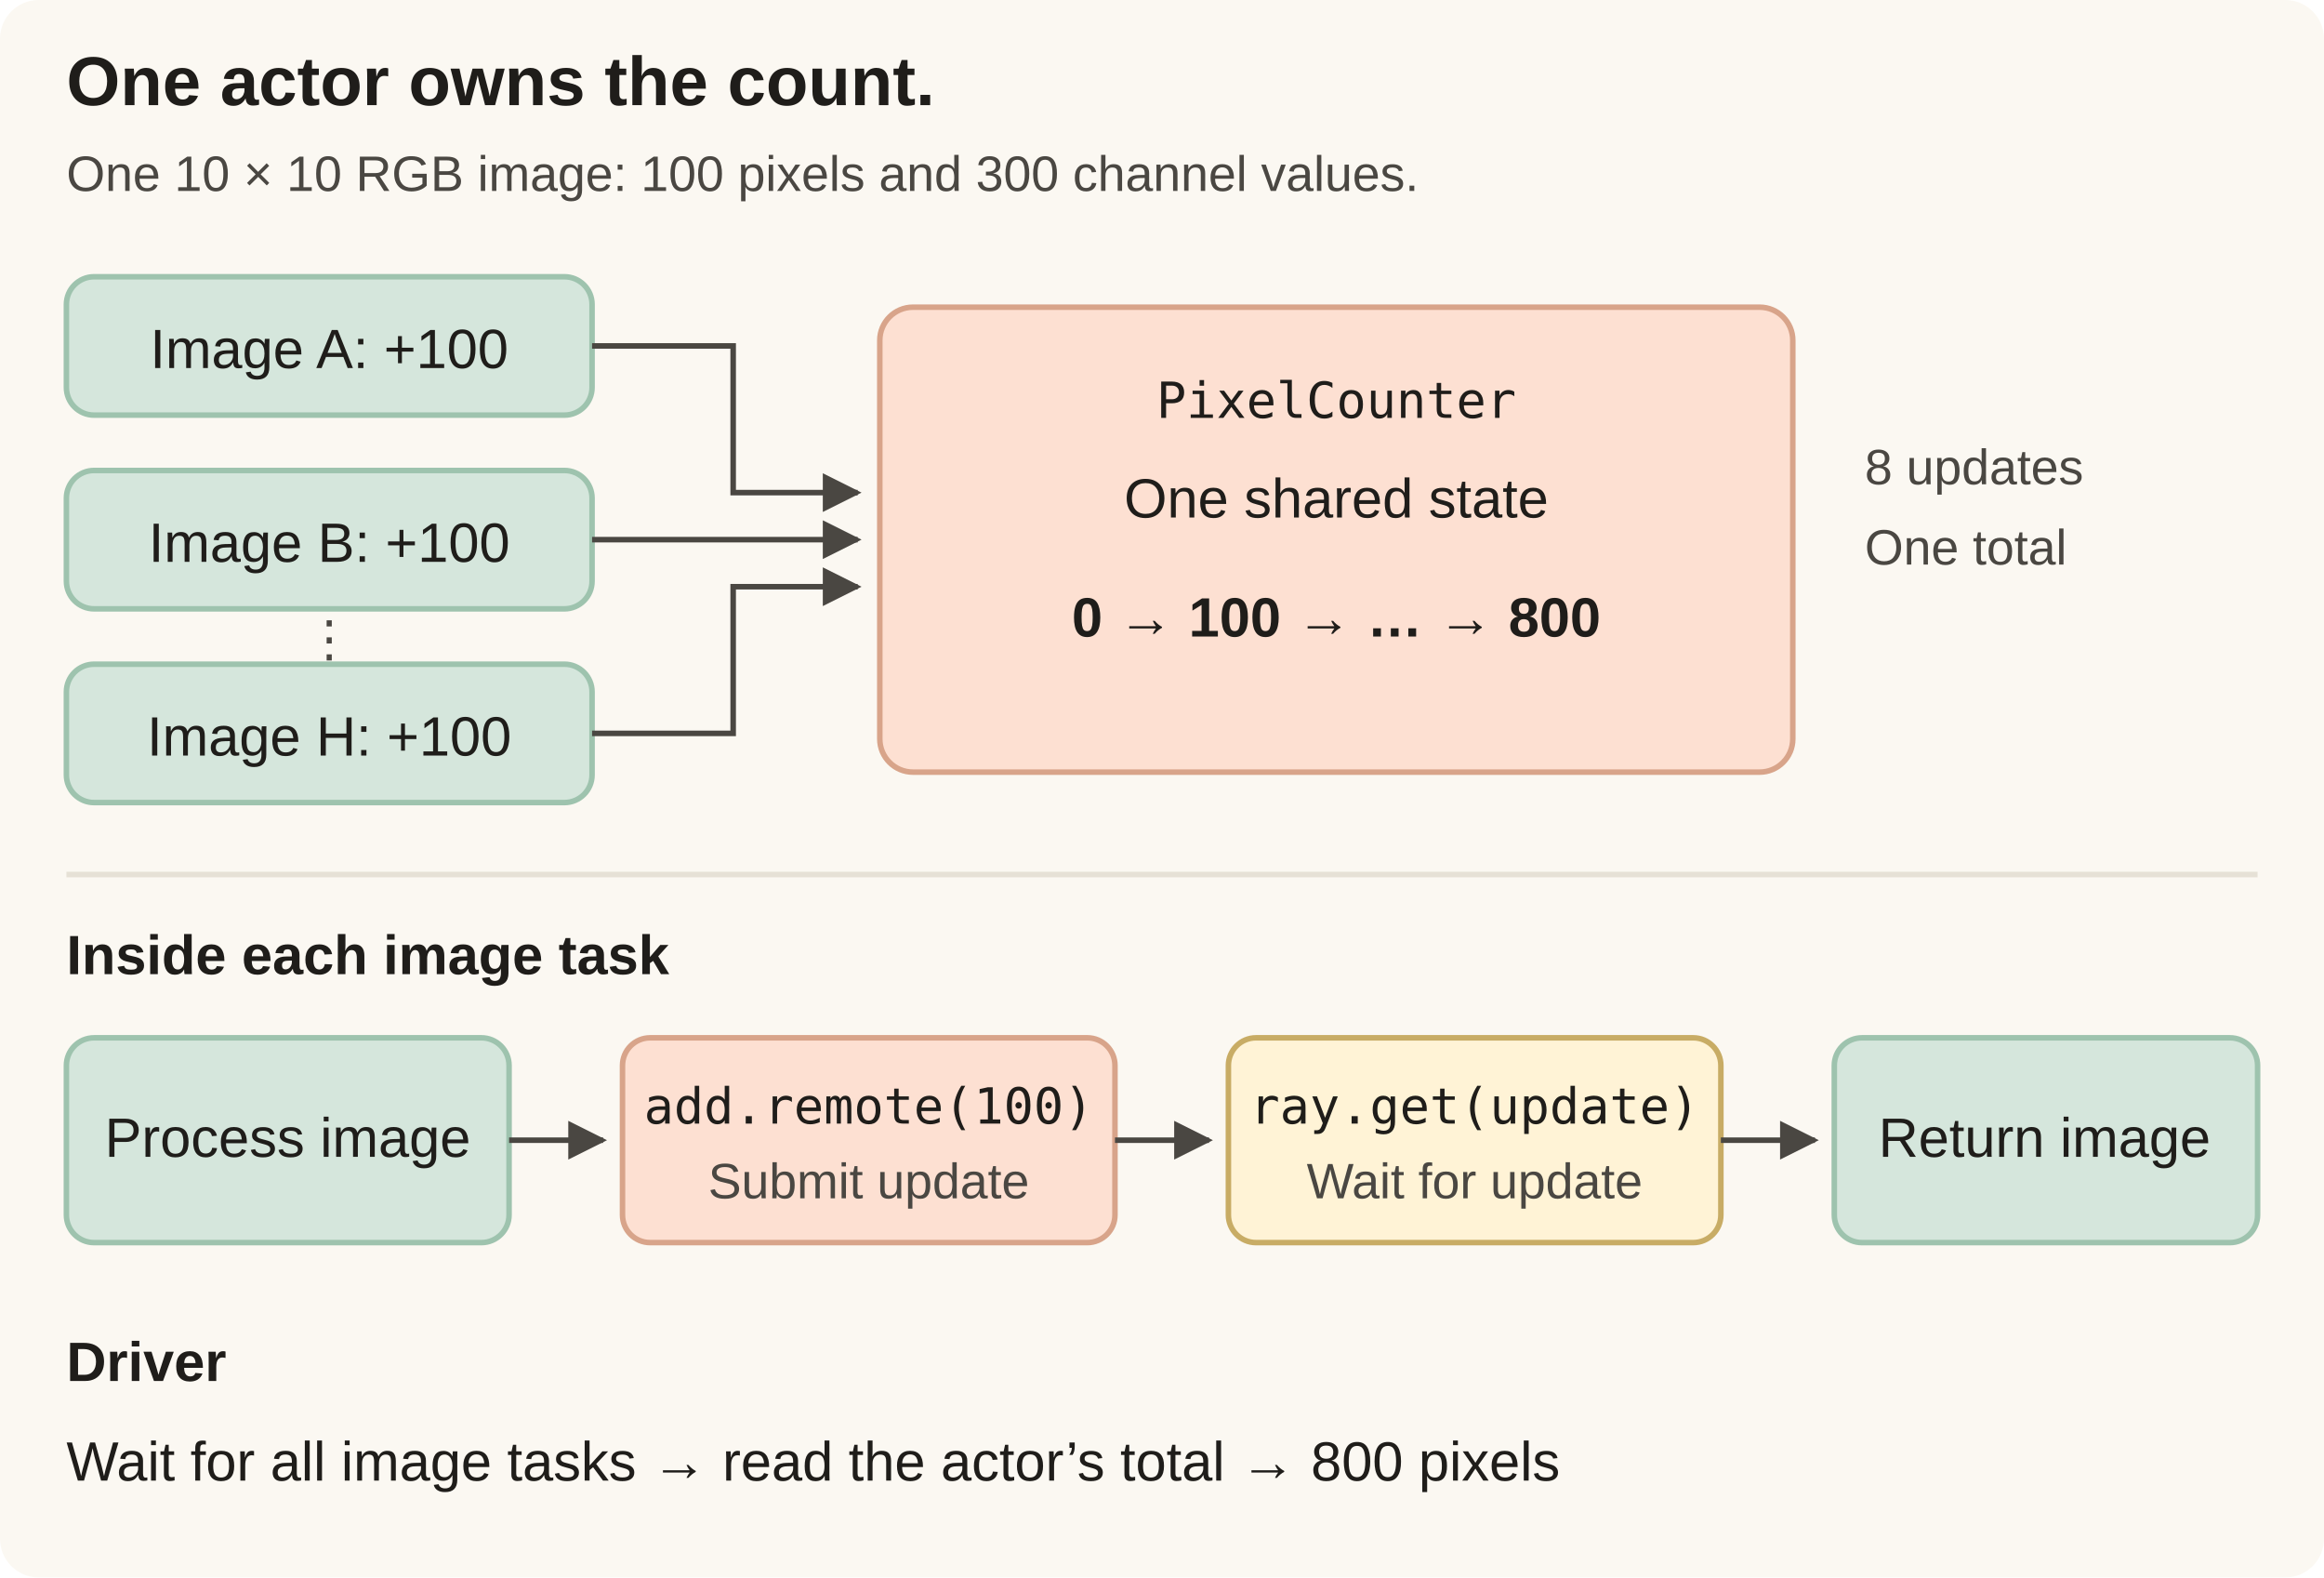
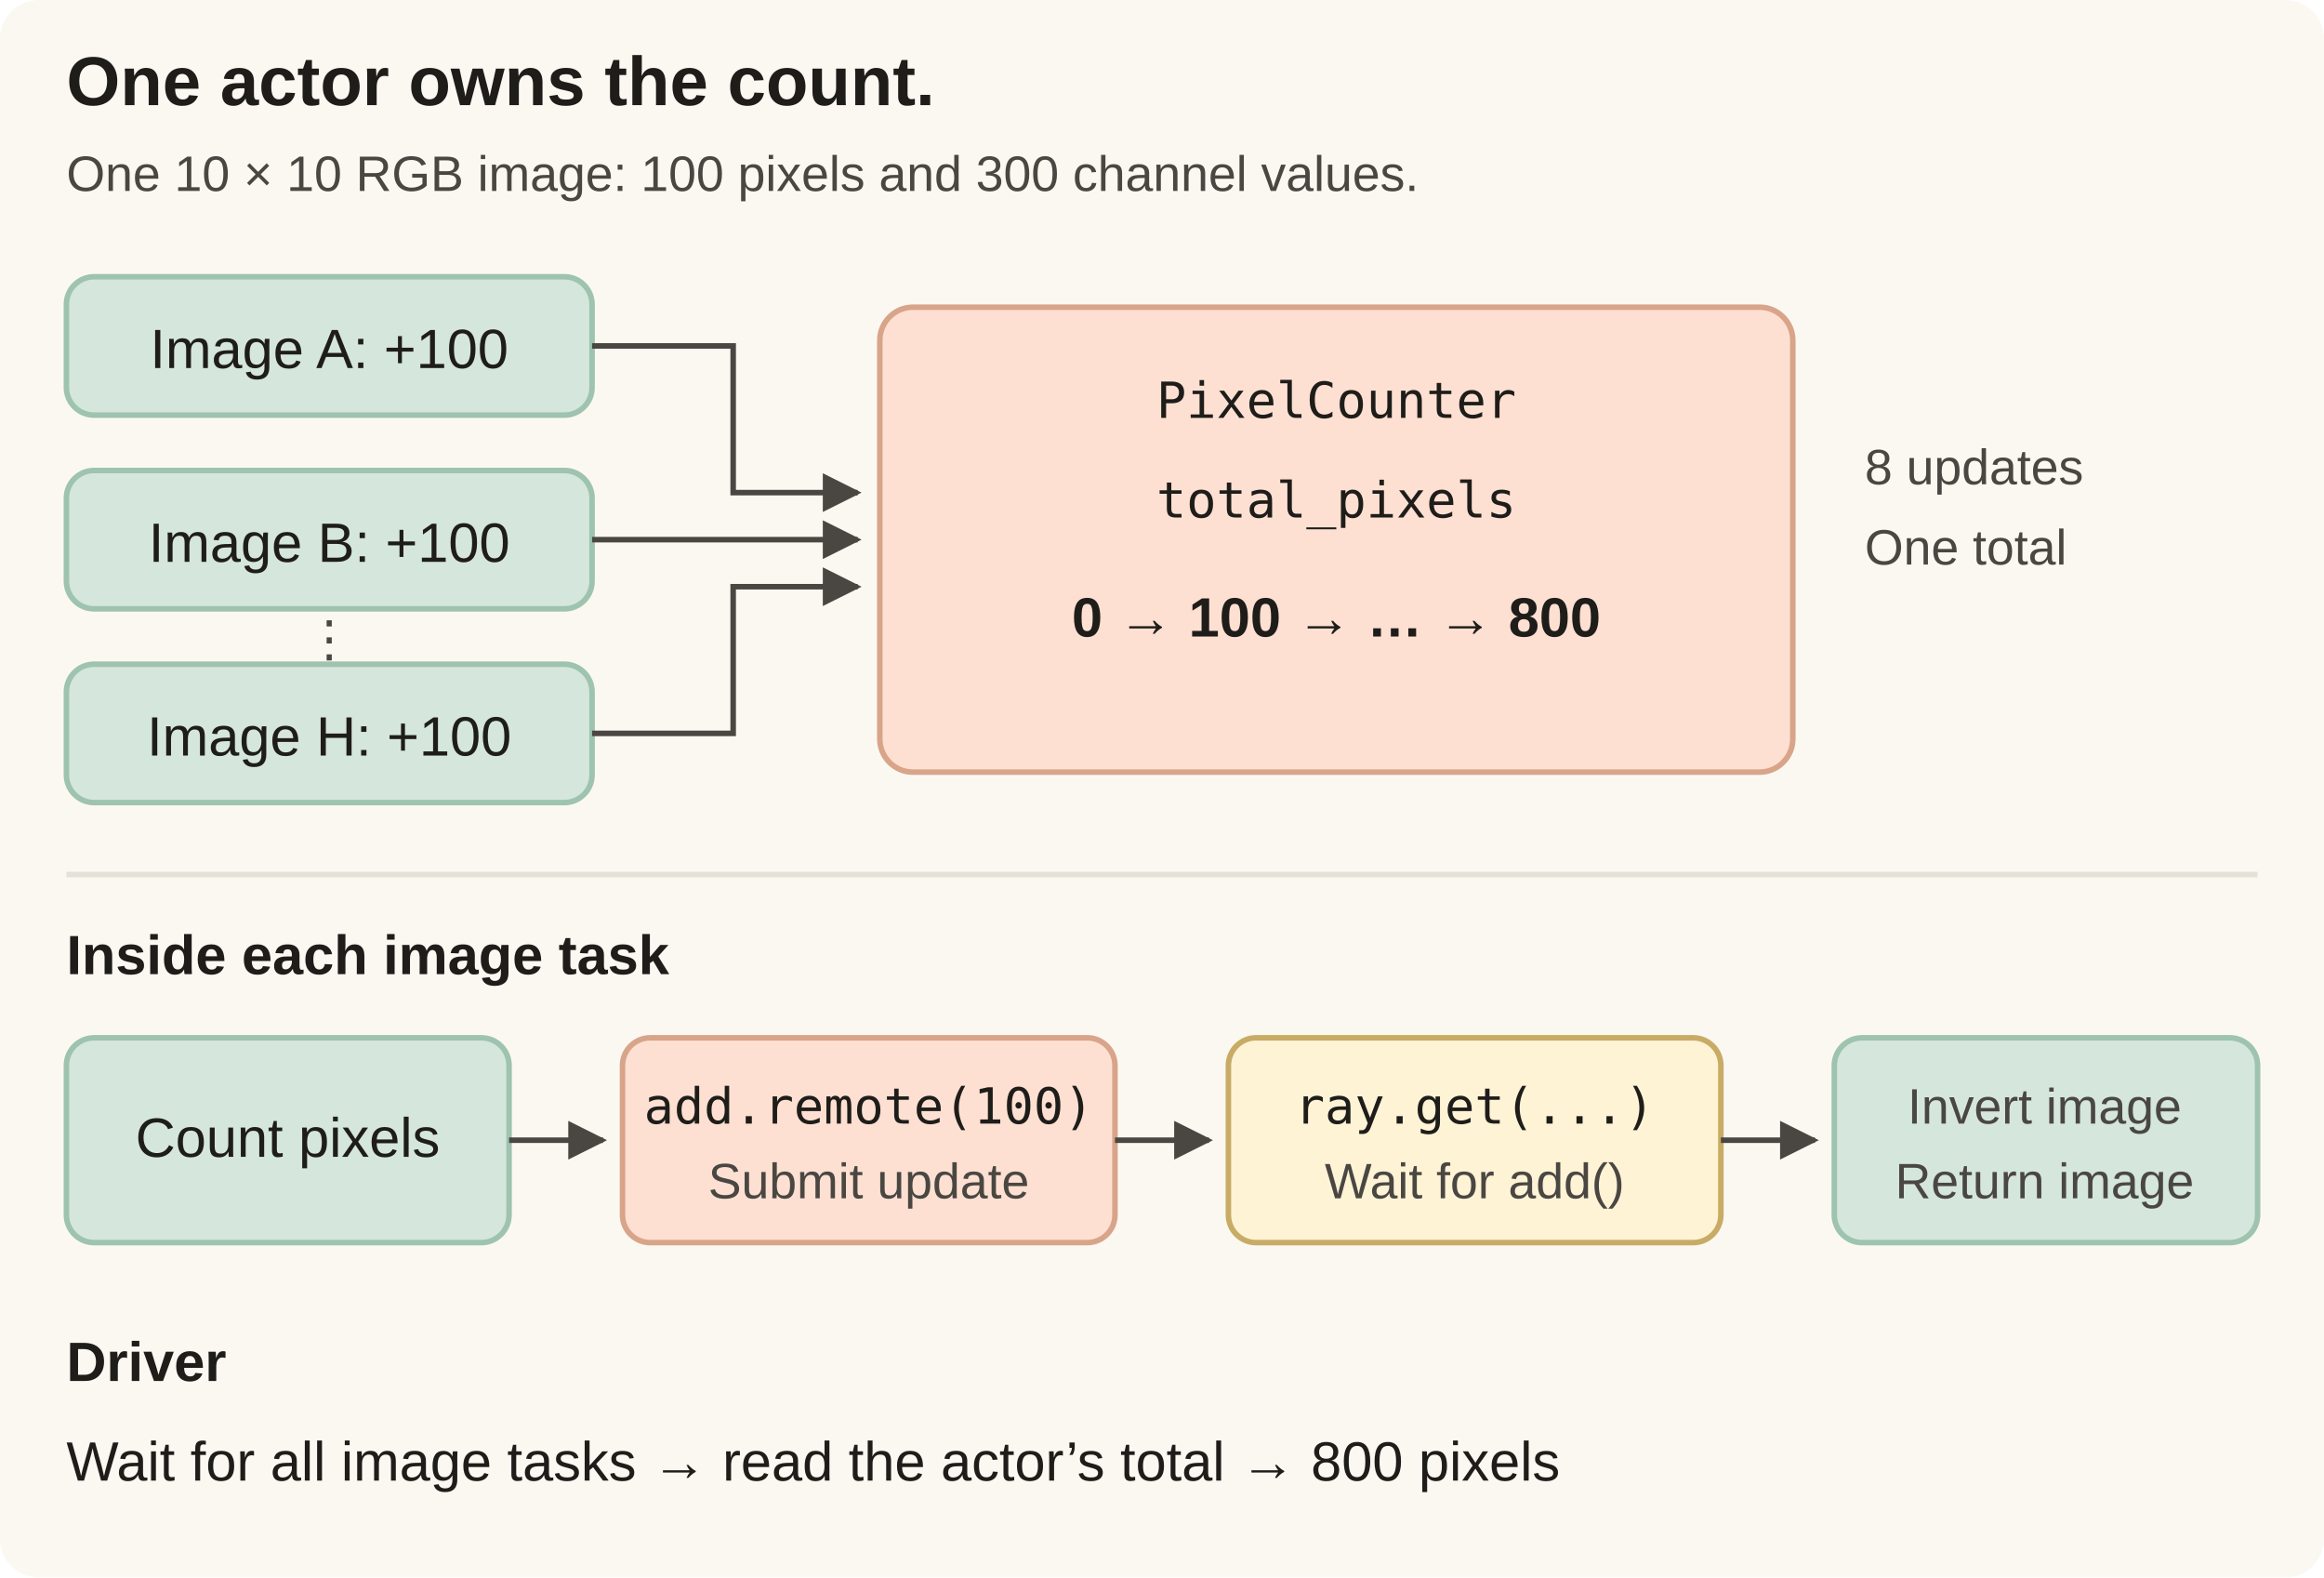
<svg xmlns="http://www.w3.org/2000/svg" width="840" height="570" viewBox="0 0 840 570" role="img" aria-labelledby="title desc">
  <defs>
    <marker id="arrow" viewBox="0 0 10 10" refX="9" refY="5" markerWidth="7" markerHeight="7" orient="auto-start-reverse">
      <path d="M0 0 10 5 0 10Z" fill="#4a4742" />
    </marker>
    <style>text{font-family:Arial,sans-serif;fill:#1f1d1a;font-size:20px}.heading{font-size:25px;font-weight:700}.small{font-size:18px;fill:#4a4742}.label{font-weight:700}.line{fill:none;stroke:#4a4742;stroke-width:2;marker-end:url(#arrow)}.box{fill:#d5e6dc;stroke:#9ec3ae;stroke-width:2;rx:10}.code{font-family:Menlo,Consolas,monospace;font-size:18px}</style>
  </defs>
  <rect width="840" height="570" rx="14" fill="#fbf8f2" />
  <text x="24" y="38" class="heading">One actor owns the count.</text>
  <text x="24" y="69" class="small">One 10 × 10 RGB image: 100 pixels and 300 channel values.</text>
  <rect x="24" y="100" width="190" height="50" class="box" />
  <text x="119" y="133" text-anchor="middle">Image A: +100</text>
  <rect x="24" y="170" width="190" height="50" class="box" />
  <text x="119" y="203" text-anchor="middle">Image B: +100</text>
  <rect x="24" y="240" width="190" height="50" class="box" />
  <text x="119" y="273" text-anchor="middle">Image H: +100</text>
  <text x="119" y="237" text-anchor="middle" class="small">⋮</text>
  <path d="M214 125H265V178H310" class="line" />
  <path d="M214 195H310" class="line" />
  <path d="M214 265H265V212H310" class="line" />
  <rect x="318" y="111" width="330" height="168" rx="12" fill="#fde0d2" stroke="#d8a48a" stroke-width="2" />
  <text x="483" y="151" text-anchor="middle" class="code">PixelCounter</text>
-   <text x="483" y="187" text-anchor="middle">One shared state</text>
+   <text x="483" y="187" text-anchor="middle" class="code">total_pixels</text>
  <text x="483" y="230" text-anchor="middle" class="label">0 → 100 → … → 800</text>
  <text x="674" y="175" class="small">8 updates</text>
  <text x="674" y="204" class="small">One total</text>
  <path d="M24 316H816" stroke="#e6e1d6" stroke-width="2" />
  <text x="24" y="352" class="label">Inside each image task</text>
  <rect x="24" y="375" width="160" height="74" class="box" />
-   <text x="104" y="418" text-anchor="middle">Process image</text>
+   <text x="104" y="418" text-anchor="middle">Count pixels</text>
  <path d="M184 412H218" class="line" />
  <rect x="225" y="375" width="178" height="74" rx="10" fill="#fde0d2" stroke="#d8a48a" stroke-width="2" />
  <text x="314" y="406" text-anchor="middle" class="code">add.remote(100)</text>
  <text x="314" y="433" text-anchor="middle" class="small">Submit update</text>
  <path d="M403 412H437" class="line" />
  <rect x="444" y="375" width="178" height="74" rx="10" fill="#fff3d6" stroke="#c8ac65" stroke-width="2" />
-   <text x="533" y="406" text-anchor="middle" class="code">ray.get(update)</text>
-   <text x="533" y="433" text-anchor="middle" class="small">Wait for update</text>
+   <text x="533" y="406" text-anchor="middle" class="code">ray.get(...)</text>
+   <text x="533" y="433" text-anchor="middle" class="small">Wait for add()</text>
  <path d="M622 412H656" class="line" />
  <rect x="663" y="375" width="153" height="74" class="box" />
-   <text x="739" y="418" text-anchor="middle">Return image</text>
+   <text x="739" y="406" text-anchor="middle" class="small">Invert image</text>
+   <text x="739" y="433" text-anchor="middle" class="small">Return image</text>
  <text x="24" y="499" class="label">Driver</text>
  <text x="24" y="535">Wait for all image tasks → read the actor’s total → 800 pixels</text>
</svg>
